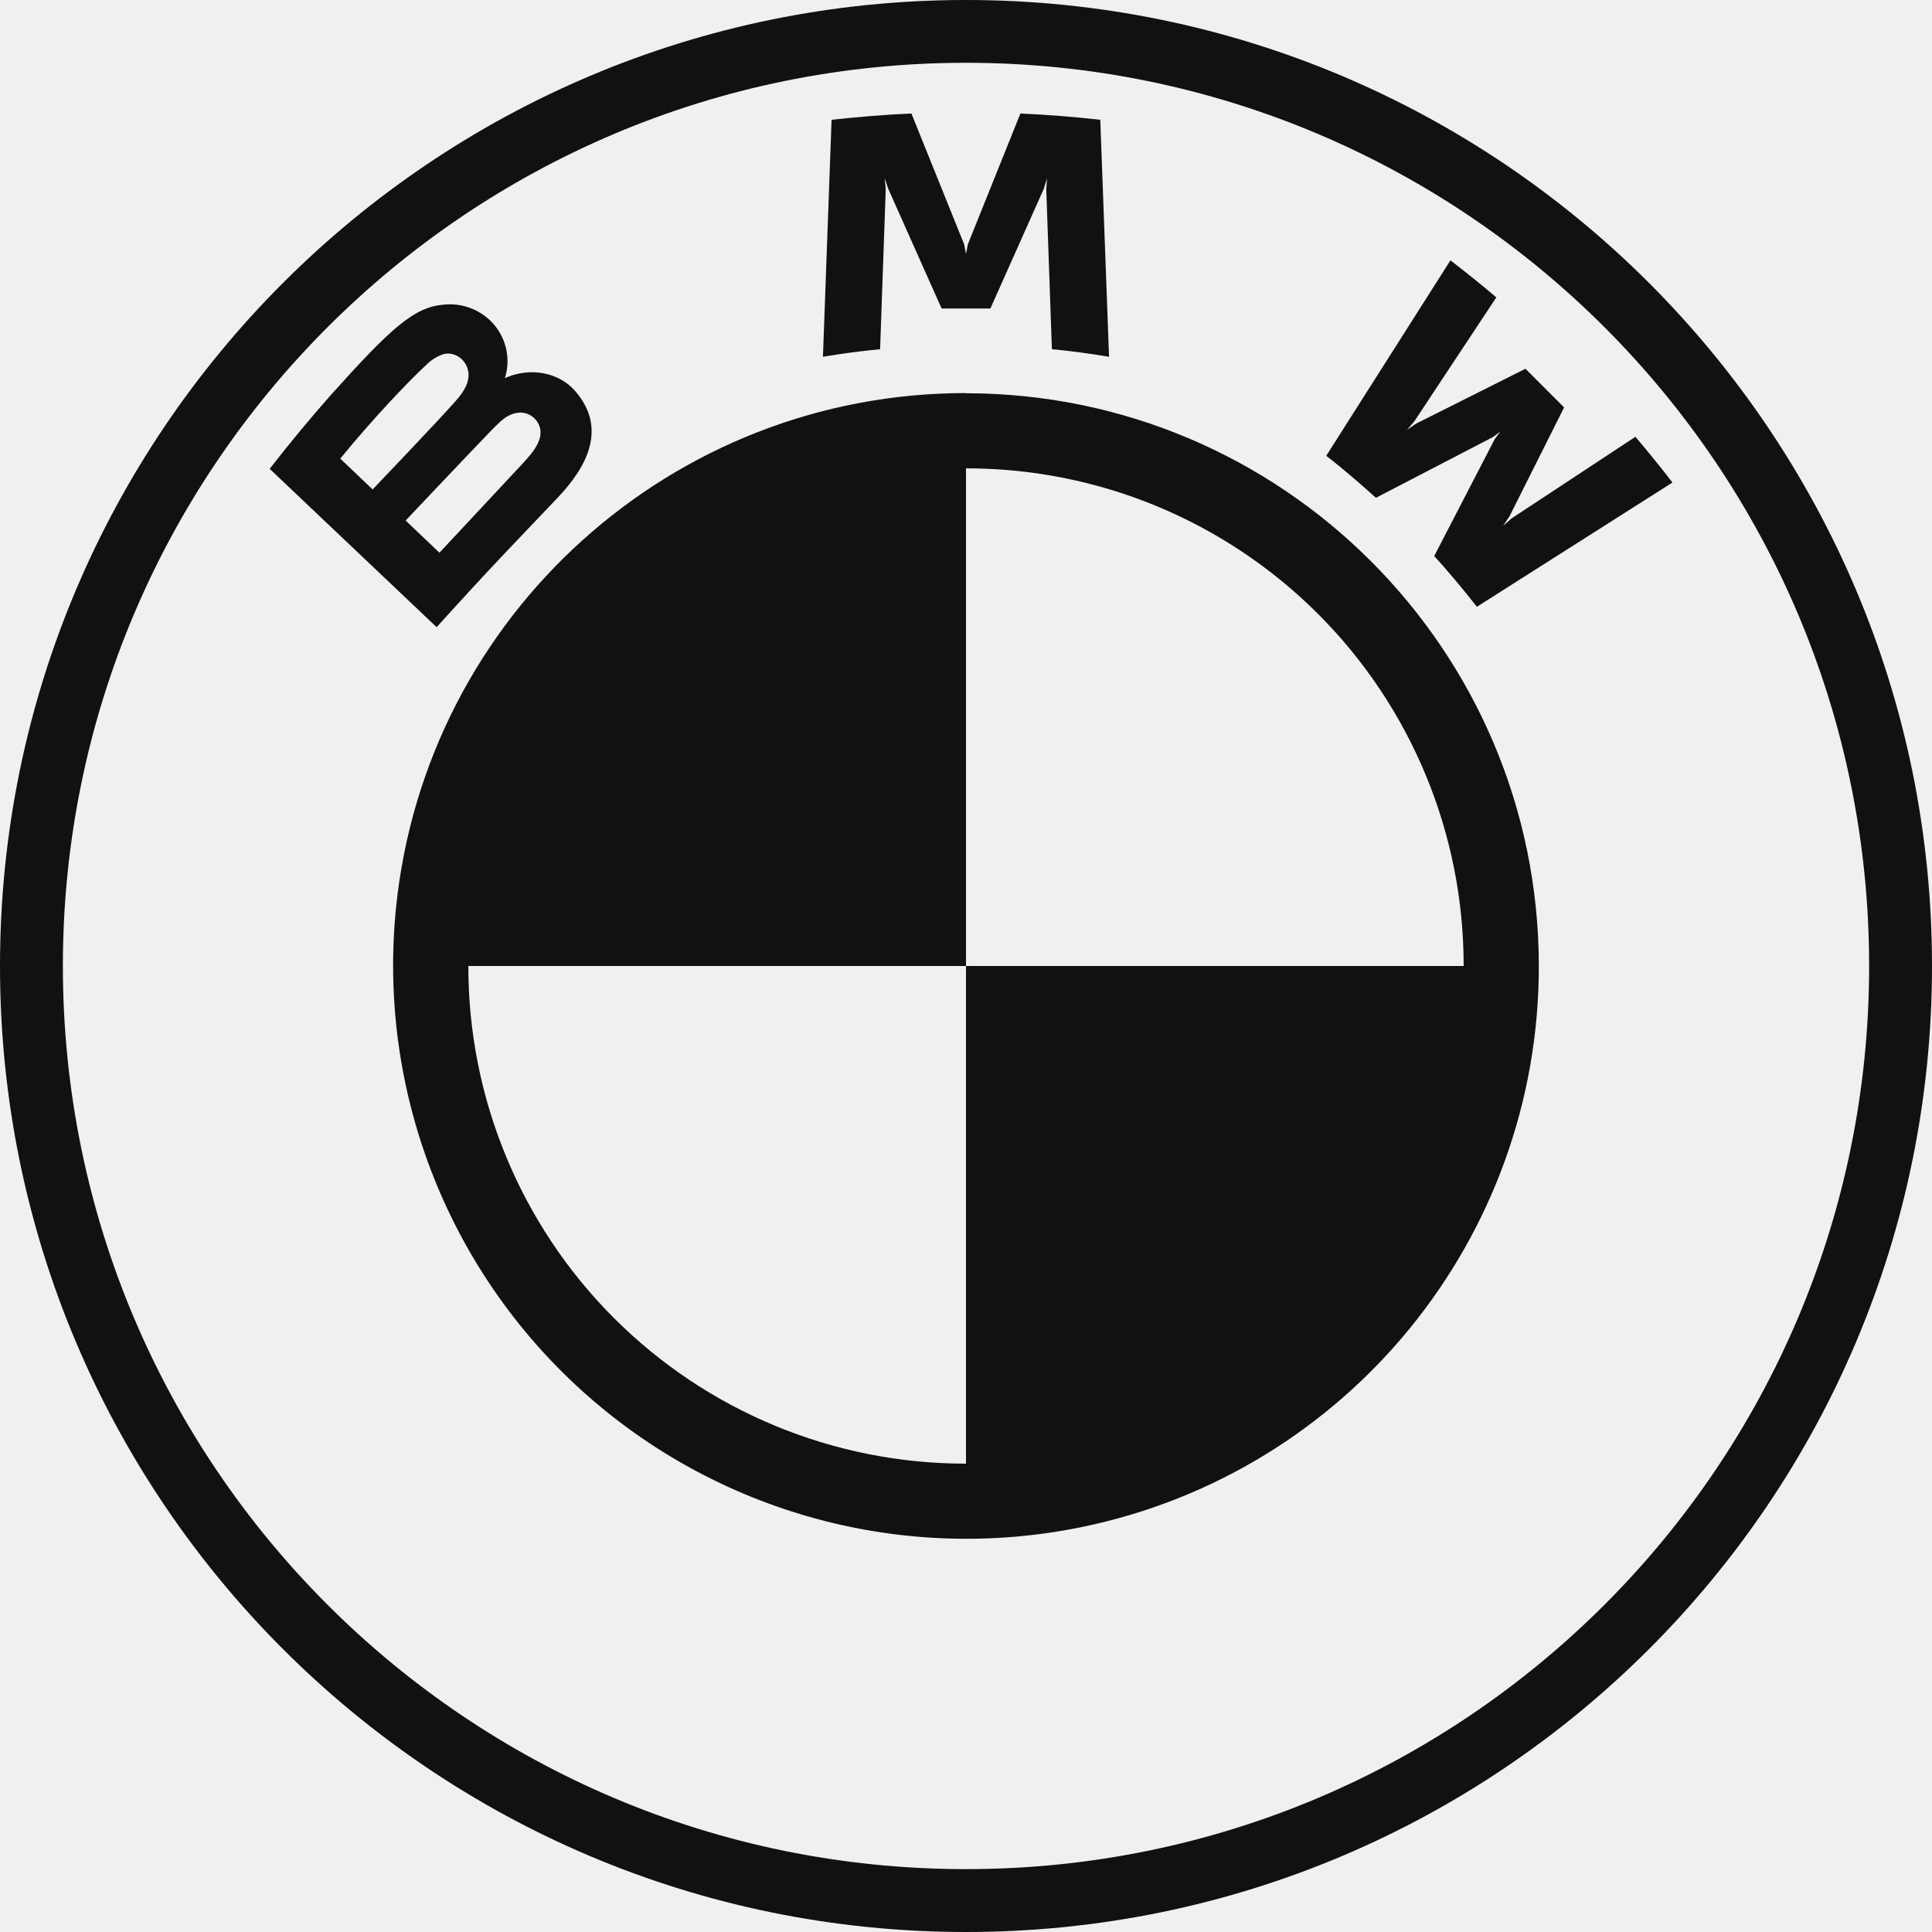
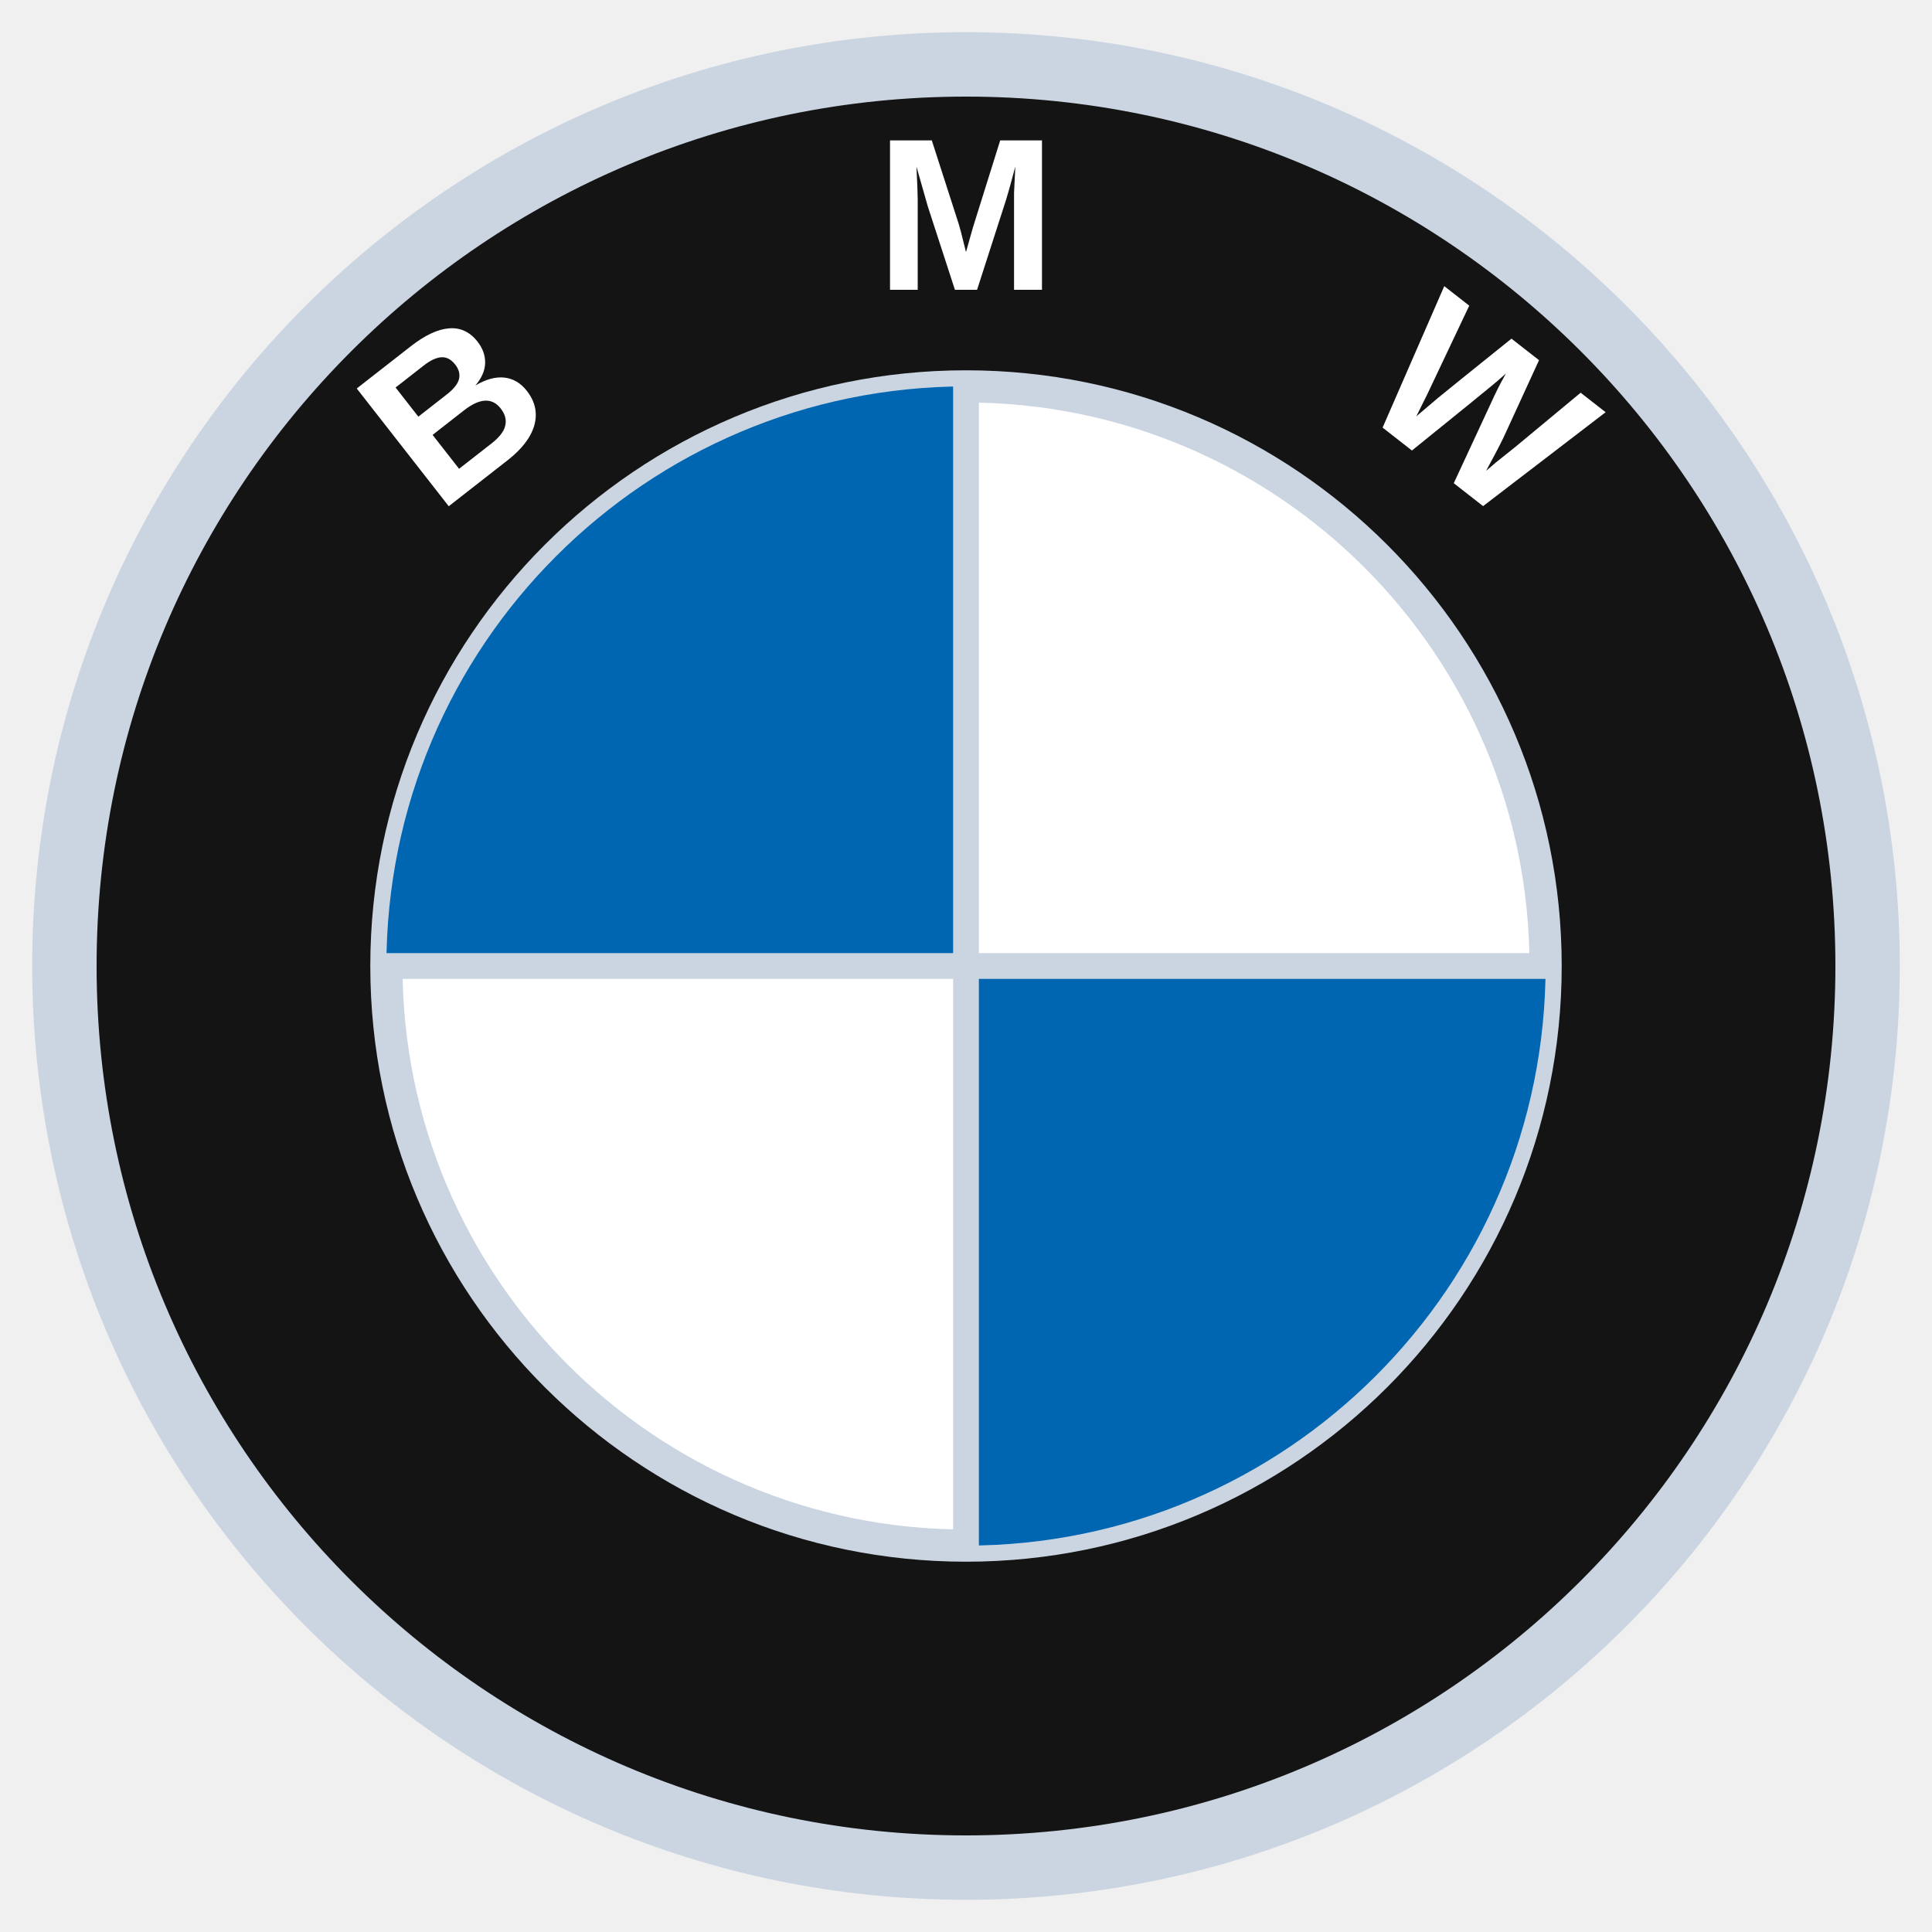
- <svg xmlns="http://www.w3.org/2000/svg" fill="#111111" role="img" viewBox="0 0 24 24">
-   <path d="M12 0C5.373 0 0 5.373 0 12s5.373 12 12 12 12-5.373 12-12S18.627 0 12 0zm0 .78C18.196.78 23.219 5.803 23.219 12c0 6.196-5.022 11.219-11.219 11.219C5.803 23.219.781 18.196.781 12S5.804.78 12 .78zm-.678.63c-.33.014-.66.042-.992.078l-.107 2.944a9.95 9.95 0 0 1 .71-.094l.07-1.988-.013-.137.043.13.664 1.489h.606l.664-1.488.04-.131-.01.137.07 1.988c.232.022.473.054.71.094l-.109-2.944a14.746 14.746 0 0 0-.992-.078l-.653 1.625-.023.12-.023-.12-.655-1.625zm6.696 1.824l-1.543 2.428c.195.15.452.371.617.522l1.453-.754.092-.069-.069.094-.752 1.453c.163.175.398.458.53.63l2.43-1.544a16.135 16.135 0 0 0-.46-.568L18.777 6.44l-.105.092.078-.115.68-1.356-.48-.48-1.356.68-.115.078.091-.106 1.018-1.539c-.18-.152-.351-.291-.57-.46zM5.5 3.785c-.36.037-.638.283-1.393 1.125a18.97 18.97 0 0 0-.757.914l2.074 1.967c.687-.76.966-1.042 1.508-1.613.383-.405.6-.87.216-1.317-.208-.242-.558-.295-.85-.175l-.028.01.01-.026a.7.7 0 0 0-.243-.734.724.724 0 0 0-.537-.15zm.006.615c.136-.037.277.06.308.2.032.14-.056.272-.154.382-.22.25-1.031 1.098-1.031 1.098l-.402-.383c.417-.51.861-.974 1.062-1.158a.55.55 0 0 1 .217-.139zM12 4.883a7.114 7.114 0 0 0-7.08 6.388v.002a7.122 7.122 0 0 0 8.516 7.697 7.112 7.112 0 0 0 5.68-6.97A7.122 7.122 0 0 0 12 4.885v-.002zm-5.537.242c.047 0 .096.013.14.043.088.059.128.16.106.26-.026.119-.125.231-.205.318l-1.045 1.12-.42-.4s.787-.832 1.045-1.099c.102-.106.168-.17.238-.205a.331.331 0 0 1 .14-.037zM12 5.818A6.175 6.175 0 0 1 18.182 12H12v6.182A6.175 6.175 0 0 1 5.818 12H12V5.818Z" />
+ <svg xmlns="http://www.w3.org/2000/svg" width="140" height="140" viewBox="0 0 120 120" role="img">
+   <circle cx="60" cy="60" r="56" fill="#141414" stroke="#cbd5e1" stroke-width="4" />
+   <circle cx="60" cy="60" r="36" fill="#ffffff" stroke="#cbd5e1" stroke-width="2" />
+   <path d="M60 24 A36 36 0 0 0 24 60 L60 60 Z" fill="#0066B1" />
+   <path d="M60 96 A36 36 0 0 0 96 60 L60 60 Z" fill="#0066B1" />
+   <line x1="60" y1="24" x2="60" y2="96" stroke="#cbd5e1" stroke-width="1.6" />
+   <line x1="24" y1="60" x2="96" y2="60" stroke="#cbd5e1" stroke-width="1.6" />
+   <text x="60" y="18" text-anchor="middle" fill="#ffffff" font-family="Arial, Helvetica, sans-serif" font-weight="900" font-size="13.5">M</text>
+   <text x="31" y="29" text-anchor="middle" fill="#ffffff" font-family="Arial, Helvetica, sans-serif" font-weight="900" font-size="13.5" transform="rotate(-38 31 29)">B</text>
+   <text x="89" y="29" text-anchor="middle" fill="#ffffff" font-family="Arial, Helvetica, sans-serif" font-weight="900" font-size="13.5" transform="rotate(38 89 29)">W</text>
</svg>
